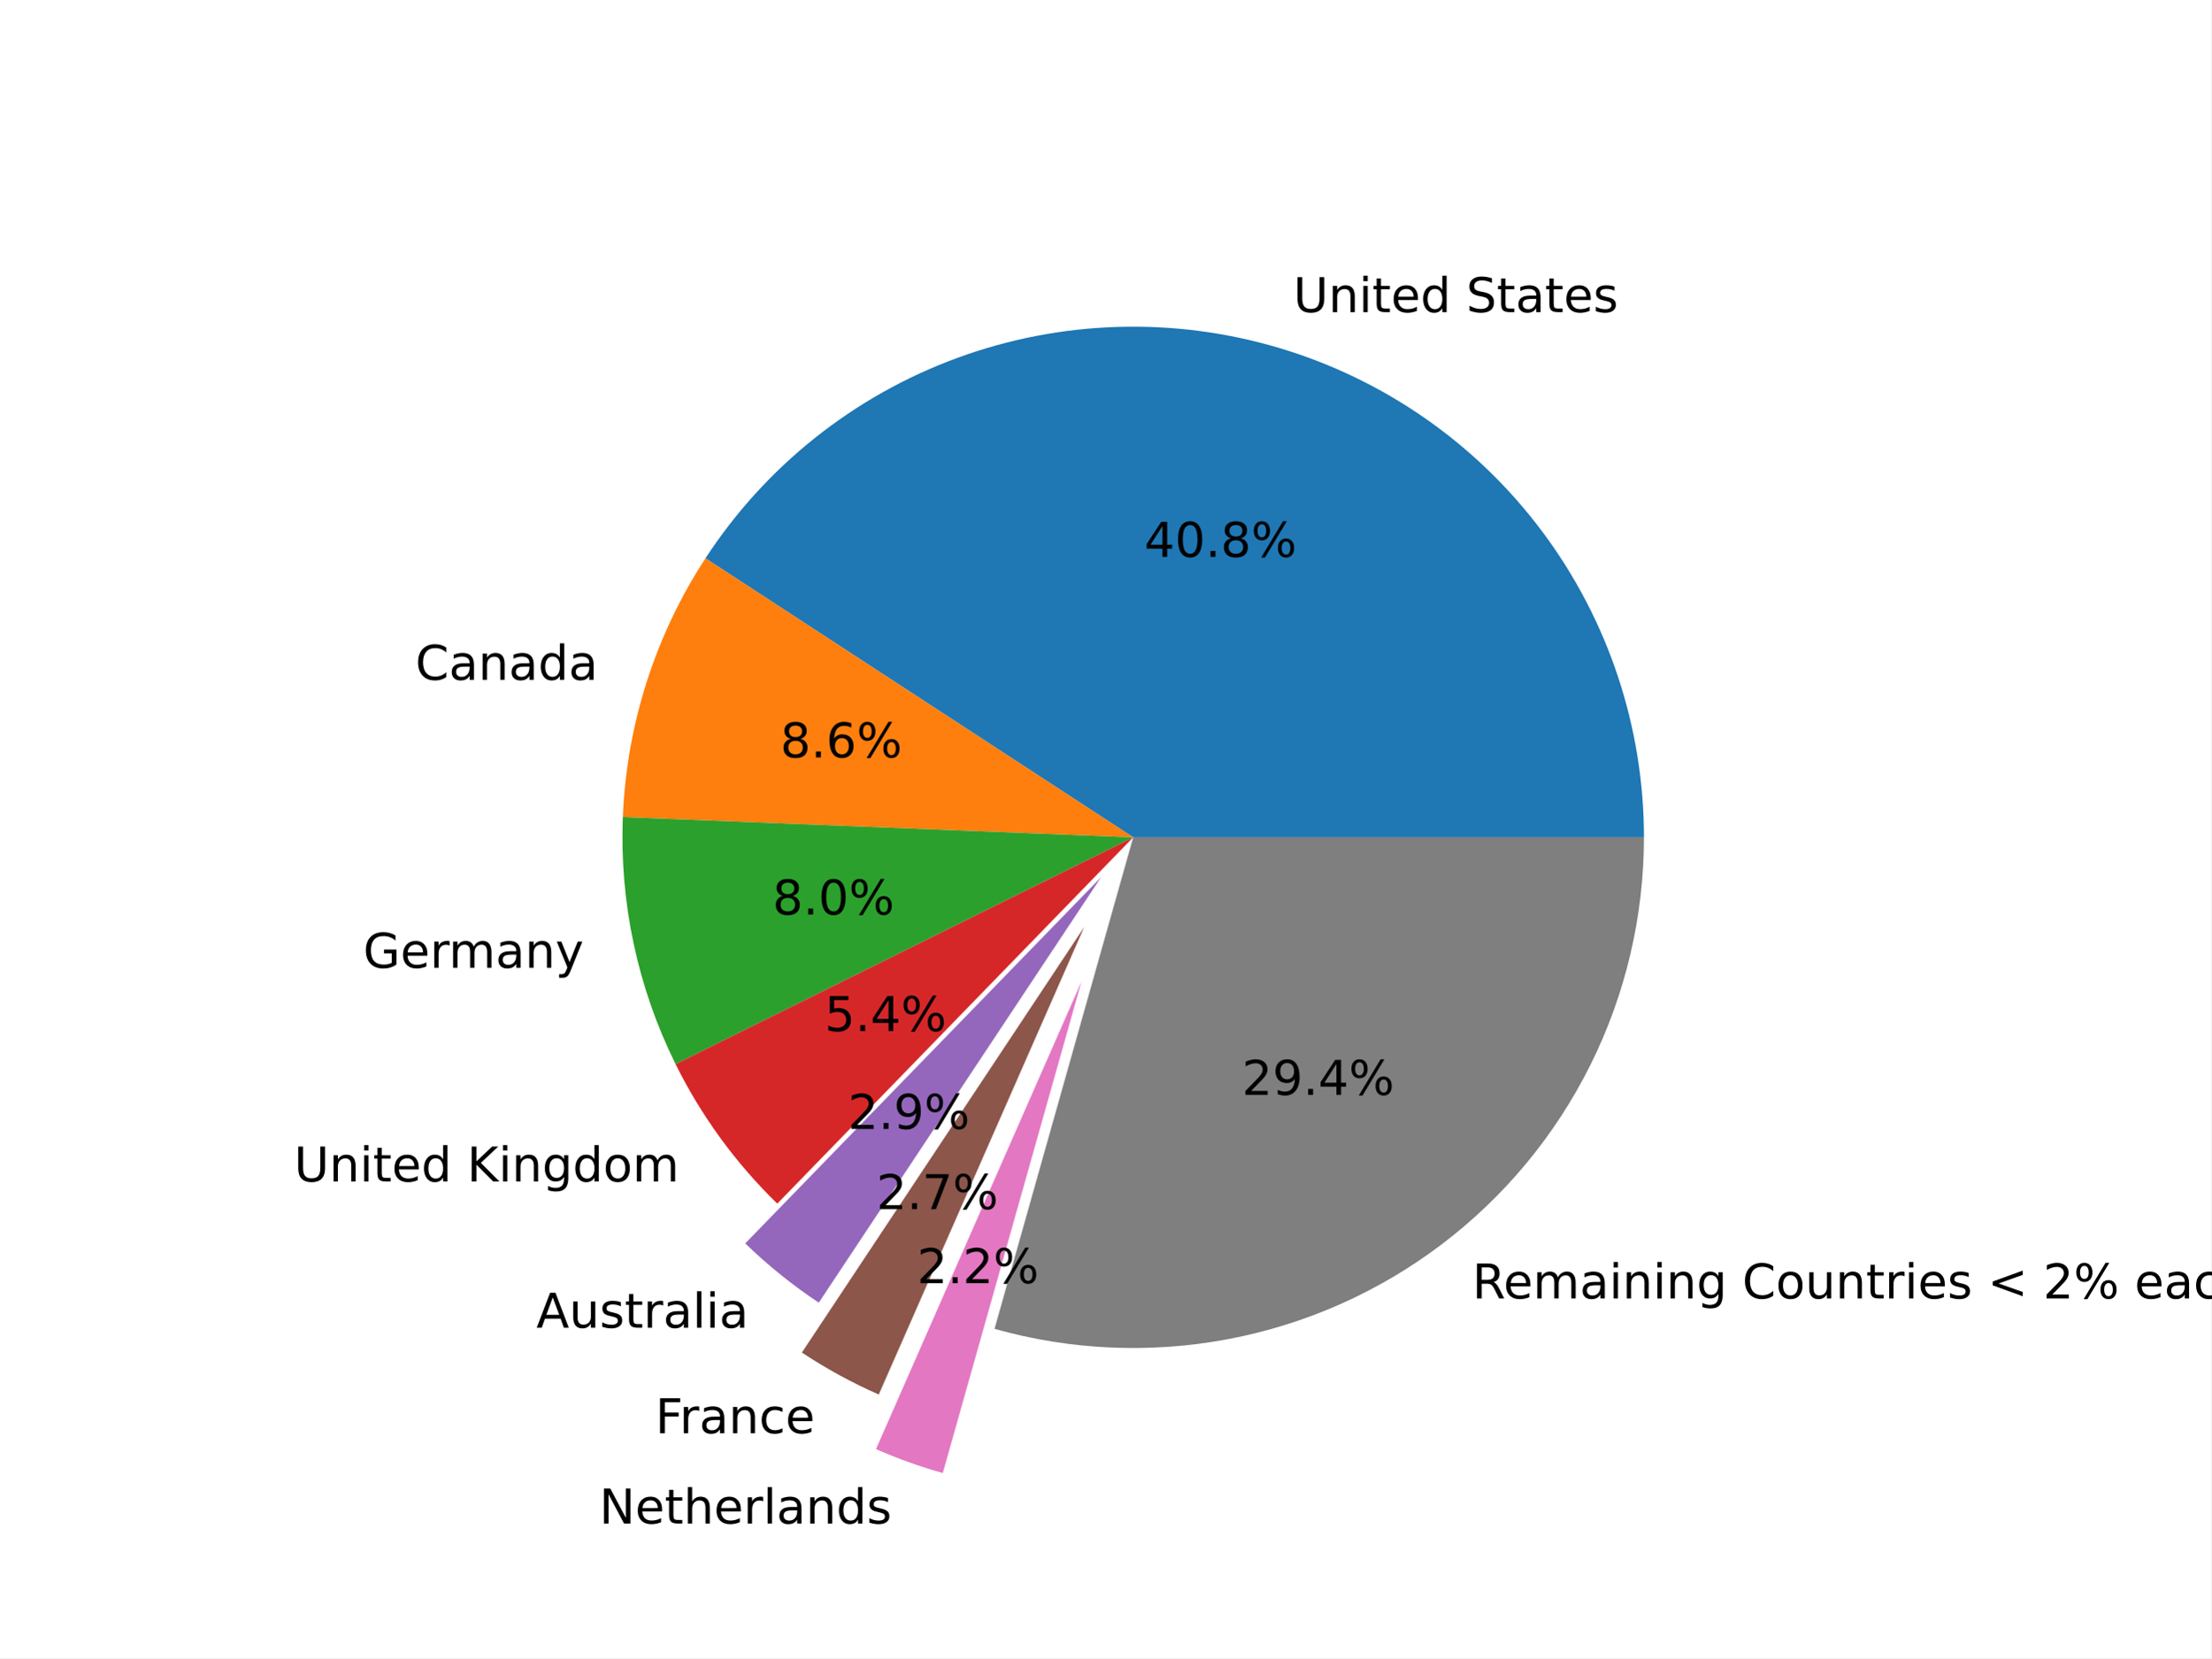
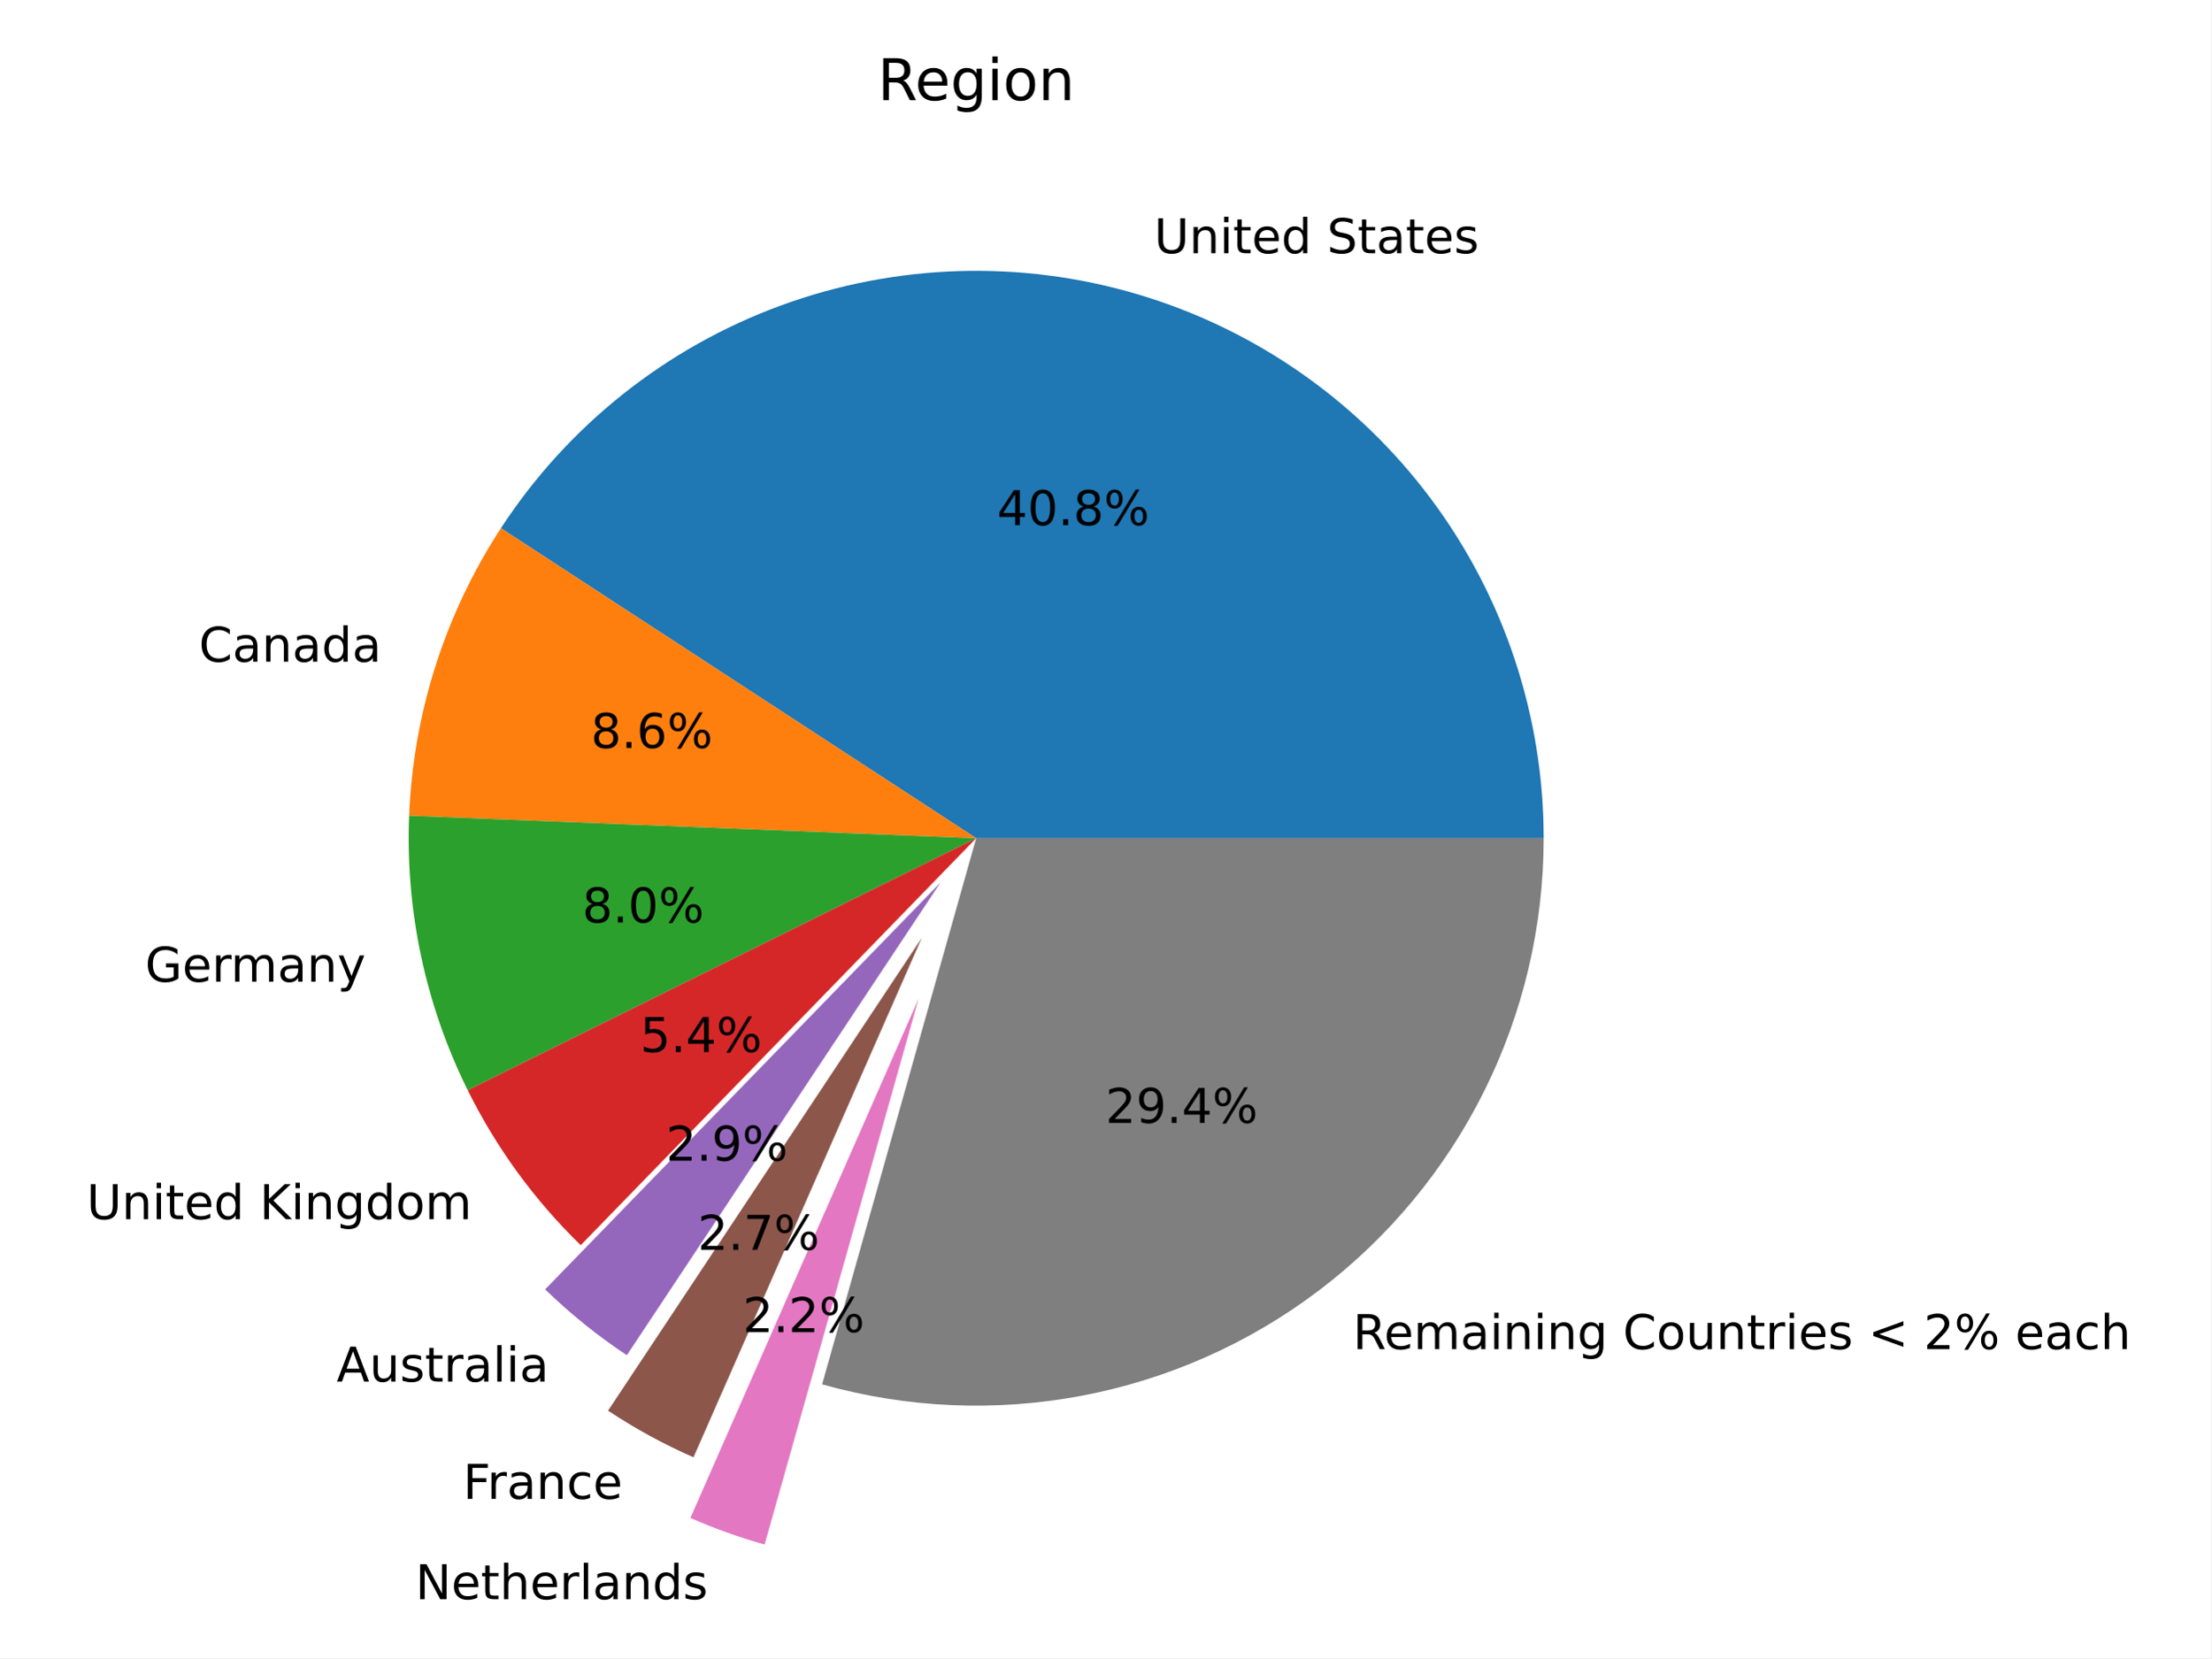
<svg xmlns="http://www.w3.org/2000/svg" xmlns:xlink="http://www.w3.org/1999/xlink" width="460.8pt" height="345.6pt" viewBox="0 0 460.8 345.6" version="1.1">
  <defs>
    <style type="text/css">*{stroke-linejoin: round; stroke-linecap: butt}</style>
  </defs>
  <g id="figure_1">
    <g id="patch_1">
      <path d="M 0 345.6  L 460.8 345.6  L 460.8 0  L 0 0  z " style="fill: #ffffff" />
    </g>
    <g id="axes_1">
      <g id="patch_2">
-         <path d="M 342.605 174.528  C 342.605 151.596 335.194 129.266 321.483 110.885  C 307.772 92.503 288.481 79.035 266.5 72.499  C 244.519 65.962 221.003 66.701 199.476 74.604  C 177.949 82.507 159.541 97.159 147.011 116.365  L 236.16 174.528  L 342.605 174.528  z " style="fill: #1f77b4" />
+         <path d="M 321.703 174.714  C 321.703 149.235 313.47 124.425 298.236 104.002  C 283.002 83.579 261.568 68.615 237.146 61.353  C 212.723 54.09 186.596 54.911 162.678 63.692  C 138.76 72.473 118.308 88.752 104.385 110.091  L 203.436 174.714  L 321.703 174.714  z " style="fill: #1f77b4" />
      </g>
      <g id="patch_3">
-         <path d="M 147.011 116.365  C 141.784 124.376 137.661 133.055 134.754 142.167  C 131.846 151.279 130.179 160.742 129.799 170.3  L 236.16 174.528  L 147.011 116.365  z " style="fill: #ff7f0e" />
+         <path d="M 104.385 110.091  C 98.579 118.992 93.998 128.635 90.767 138.759  C 87.536 148.883 85.685 159.397 85.262 170.016  L 203.436 174.714  L 104.385 110.091  z " style="fill: #ff7f0e" />
      </g>
      <g id="patch_4">
-         <path d="M 129.799 170.3  C 129.446 179.172 130.205 188.055 132.058 196.739  C 133.911 205.424 136.844 213.842 140.787 221.798  L 236.16 174.528  L 129.799 170.3  z " style="fill: #2ca02c" />
+         <path d="M 85.262 170.016  C 84.87 179.874 85.714 189.743 87.772 199.392  C 89.831 209.041 93.089 218.395 97.471 227.234  L 203.436 174.714  L 85.262 170.016  z " style="fill: #2ca02c" />
      </g>
      <g id="patch_5">
-         <path d="M 140.787 221.798  C 143.465 227.201 146.597 232.366 150.149 237.238  C 153.701 242.11 157.661 246.672 161.985 250.873  L 236.16 174.528  L 140.787 221.798  z " style="fill: #d62728" />
+         <path d="M 97.471 227.234  C 100.446 233.237 103.925 238.976 107.872 244.389  C 111.819 249.802 116.218 254.87 121.023 259.539  L 203.436 174.714  L 97.471 227.234  z " style="fill: #d62728" />
      </g>
      <g id="patch_6">
-         <path d="M 155.306 259.161  C 157.663 261.451 160.125 263.631 162.683 265.693  C 165.242 267.756 167.895 269.698 170.634 271.515  L 229.48 182.816  L 155.306 259.161  z " style="fill: #9467bd" />
+         <path d="M 113.602 268.747  C 116.221 271.291 118.956 273.713 121.799 276.004  C 124.642 278.296 127.59 280.454 130.632 282.473  L 196.015 183.922  L 113.602 268.747  z " style="fill: #9467bd" />
      </g>
      <g id="patch_7">
-         <path d="M 167.109 281.911  C 169.649 283.596 172.259 285.171 174.934 286.632  C 177.609 288.093 180.345 289.438 183.135 290.664  L 225.956 193.212  L 167.109 281.911  z " style="fill: #8c564b" />
+         <path d="M 126.716 294.024  C 129.538 295.896 132.438 297.646 135.41 299.269  C 138.382 300.892 141.422 302.386 144.522 303.748  L 192.098 195.473  L 126.716 294.024  z " style="fill: #8c564b" />
      </g>
      <g id="patch_8">
-         <path d="M 182.555 302.037  C 184.814 303.03 187.107 303.944 189.43 304.777  C 191.752 305.61 194.103 306.363 196.478 307.032  L 225.376 204.585  L 182.555 302.037  z " style="fill: #e377c2" />
+         <path d="M 143.878 316.385  C 146.388 317.488 148.935 318.503 151.516 319.429  C 154.096 320.355 156.708 321.191 159.347 321.935  L 191.454 208.11  L 143.878 316.385  z " style="fill: #e377c2" />
      </g>
      <g id="patch_9">
-         <path d="M 207.262 276.975  C 223.089 281.439 239.737 282.176 255.897 279.127  C 272.056 276.078 287.291 269.325 300.403 259.4  C 313.515 249.475 324.151 236.645 331.472 221.921  C 338.794 207.196 342.605 190.973 342.605 174.528  L 236.16 174.528  L 207.262 276.975  z " style="fill: #7f7f7f" />
+         <path d="M 171.328 288.539  C 188.913 293.5 207.411 294.318 225.365 290.93  C 243.319 287.543 260.247 280.04 274.815 269.012  C 289.383 257.985 301.199 243.73 309.334 227.37  C 317.469 211.01 321.703 192.985 321.703 174.714  L 203.436 174.714  L 171.328 288.539  z " style="fill: #7f7f7f" />
      </g>
      <g id="matplotlib.axis_1" />
      <g id="matplotlib.axis_2" />
      <g id="text_1">
-         <g transform="translate(269.5338 65.05509) scale(0.1 -0.1)">
+         <g transform="translate(240.5167 52.77588) scale(0.1 -0.1)">
          <defs>
            <path id="DejaVuSans-55" d="M 556 4666  L 1191 4666  L 1191 1831  Q 1191 1081 1462 751  Q 1734 422 2344 422  Q 2950 422 3222 751  Q 3494 1081 3494 1831  L 3494 4666  L 4128 4666  L 4128 1753  Q 4128 841 3676 375  Q 3225 -91 2344 -91  Q 1459 -91 1007 375  Q 556 841 556 1753  L 556 4666  z " transform="scale(0.015625)" />
            <path id="DejaVuSans-6e" d="M 3513 2113  L 3513 0  L 2938 0  L 2938 2094  Q 2938 2591 2744 2837  Q 2550 3084 2163 3084  Q 1697 3084 1428 2787  Q 1159 2491 1159 1978  L 1159 0  L 581 0  L 581 3500  L 1159 3500  L 1159 2956  Q 1366 3272 1645 3428  Q 1925 3584 2291 3584  Q 2894 3584 3203 3211  Q 3513 2838 3513 2113  z " transform="scale(0.015625)" />
            <path id="DejaVuSans-69" d="M 603 3500  L 1178 3500  L 1178 0  L 603 0  L 603 3500  z M 603 4863  L 1178 4863  L 1178 4134  L 603 4134  L 603 4863  z " transform="scale(0.015625)" />
            <path id="DejaVuSans-74" d="M 1172 4494  L 1172 3500  L 2356 3500  L 2356 3053  L 1172 3053  L 1172 1153  Q 1172 725 1289 603  Q 1406 481 1766 481  L 2356 481  L 2356 0  L 1766 0  Q 1100 0 847 248  Q 594 497 594 1153  L 594 3053  L 172 3053  L 172 3500  L 594 3500  L 594 4494  L 1172 4494  z " transform="scale(0.015625)" />
            <path id="DejaVuSans-65" d="M 3597 1894  L 3597 1613  L 953 1613  Q 991 1019 1311 708  Q 1631 397 2203 397  Q 2534 397 2845 478  Q 3156 559 3463 722  L 3463 178  Q 3153 47 2828 -22  Q 2503 -91 2169 -91  Q 1331 -91 842 396  Q 353 884 353 1716  Q 353 2575 817 3079  Q 1281 3584 2069 3584  Q 2775 3584 3186 3129  Q 3597 2675 3597 1894  z M 3022 2063  Q 3016 2534 2758 2815  Q 2500 3097 2075 3097  Q 1594 3097 1305 2825  Q 1016 2553 972 2059  L 3022 2063  z " transform="scale(0.015625)" />
            <path id="DejaVuSans-64" d="M 2906 2969  L 2906 4863  L 3481 4863  L 3481 0  L 2906 0  L 2906 525  Q 2725 213 2448 61  Q 2172 -91 1784 -91  Q 1150 -91 751 415  Q 353 922 353 1747  Q 353 2572 751 3078  Q 1150 3584 1784 3584  Q 2172 3584 2448 3432  Q 2725 3281 2906 2969  z M 947 1747  Q 947 1113 1208 752  Q 1469 391 1925 391  Q 2381 391 2643 752  Q 2906 1113 2906 1747  Q 2906 2381 2643 2742  Q 2381 3103 1925 3103  Q 1469 3103 1208 2742  Q 947 2381 947 1747  z " transform="scale(0.015625)" />
            <path id="DejaVuSans-20" transform="scale(0.015625)" />
            <path id="DejaVuSans-53" d="M 3425 4513  L 3425 3897  Q 3066 4069 2747 4153  Q 2428 4238 2131 4238  Q 1616 4238 1336 4038  Q 1056 3838 1056 3469  Q 1056 3159 1242 3001  Q 1428 2844 1947 2747  L 2328 2669  Q 3034 2534 3370 2195  Q 3706 1856 3706 1288  Q 3706 609 3251 259  Q 2797 -91 1919 -91  Q 1588 -91 1214 -16  Q 841 59 441 206  L 441 856  Q 825 641 1194 531  Q 1563 422 1919 422  Q 2459 422 2753 634  Q 3047 847 3047 1241  Q 3047 1584 2836 1778  Q 2625 1972 2144 2069  L 1759 2144  Q 1053 2284 737 2584  Q 422 2884 422 3419  Q 422 4038 858 4394  Q 1294 4750 2059 4750  Q 2388 4750 2728 4690  Q 3069 4631 3425 4513  z " transform="scale(0.015625)" />
            <path id="DejaVuSans-61" d="M 2194 1759  Q 1497 1759 1228 1600  Q 959 1441 959 1056  Q 959 750 1161 570  Q 1363 391 1709 391  Q 2188 391 2477 730  Q 2766 1069 2766 1631  L 2766 1759  L 2194 1759  z M 3341 1997  L 3341 0  L 2766 0  L 2766 531  Q 2569 213 2275 61  Q 1981 -91 1556 -91  Q 1019 -91 701 211  Q 384 513 384 1019  Q 384 1609 779 1909  Q 1175 2209 1959 2209  L 2766 2209  L 2766 2266  Q 2766 2663 2505 2880  Q 2244 3097 1772 3097  Q 1472 3097 1187 3025  Q 903 2953 641 2809  L 641 3341  Q 956 3463 1253 3523  Q 1550 3584 1831 3584  Q 2591 3584 2966 3190  Q 3341 2797 3341 1997  z " transform="scale(0.015625)" />
            <path id="DejaVuSans-73" d="M 2834 3397  L 2834 2853  Q 2591 2978 2328 3040  Q 2066 3103 1784 3103  Q 1356 3103 1142 2972  Q 928 2841 928 2578  Q 928 2378 1081 2264  Q 1234 2150 1697 2047  L 1894 2003  Q 2506 1872 2764 1633  Q 3022 1394 3022 966  Q 3022 478 2636 193  Q 2250 -91 1575 -91  Q 1294 -91 989 -36  Q 684 19 347 128  L 347 722  Q 666 556 975 473  Q 1284 391 1588 391  Q 1994 391 2212 530  Q 2431 669 2431 922  Q 2431 1156 2273 1281  Q 2116 1406 1581 1522  L 1381 1569  Q 847 1681 609 1914  Q 372 2147 372 2553  Q 372 3047 722 3315  Q 1072 3584 1716 3584  Q 2034 3584 2315 3537  Q 2597 3491 2834 3397  z " transform="scale(0.015625)" />
          </defs>
          <use xlink:href="#DejaVuSans-55" />
          <use xlink:href="#DejaVuSans-6e" x="73.193" />
          <use xlink:href="#DejaVuSans-69" x="136.572" />
          <use xlink:href="#DejaVuSans-74" x="164.355" />
          <use xlink:href="#DejaVuSans-65" x="203.564" />
          <use xlink:href="#DejaVuSans-64" x="265.088" />
          <use xlink:href="#DejaVuSans-20" x="328.564" />
          <use xlink:href="#DejaVuSans-53" x="360.352" />
          <use xlink:href="#DejaVuSans-74" x="423.828" />
          <use xlink:href="#DejaVuSans-61" x="463.037" />
          <use xlink:href="#DejaVuSans-74" x="524.316" />
          <use xlink:href="#DejaVuSans-65" x="563.525" />
          <use xlink:href="#DejaVuSans-73" x="625.049" />
        </g>
      </g>
      <g id="text_2">
-         <g transform="translate(238.4803 116.0698) scale(0.1 -0.1)">
+         <g transform="translate(207.7783 109.4565) scale(0.1 -0.1)">
          <defs>
            <path id="DejaVuSans-34" d="M 2419 4116  L 825 1625  L 2419 1625  L 2419 4116  z M 2253 4666  L 3047 4666  L 3047 1625  L 3713 1625  L 3713 1100  L 3047 1100  L 3047 0  L 2419 0  L 2419 1100  L 313 1100  L 313 1709  L 2253 4666  z " transform="scale(0.015625)" />
            <path id="DejaVuSans-30" d="M 2034 4250  Q 1547 4250 1301 3770  Q 1056 3291 1056 2328  Q 1056 1369 1301 889  Q 1547 409 2034 409  Q 2525 409 2770 889  Q 3016 1369 3016 2328  Q 3016 3291 2770 3770  Q 2525 4250 2034 4250  z M 2034 4750  Q 2819 4750 3233 4129  Q 3647 3509 3647 2328  Q 3647 1150 3233 529  Q 2819 -91 2034 -91  Q 1250 -91 836 529  Q 422 1150 422 2328  Q 422 3509 836 4129  Q 1250 4750 2034 4750  z " transform="scale(0.015625)" />
            <path id="DejaVuSans-2e" d="M 684 794  L 1344 794  L 1344 0  L 684 0  L 684 794  z " transform="scale(0.015625)" />
            <path id="DejaVuSans-38" d="M 2034 2216  Q 1584 2216 1326 1975  Q 1069 1734 1069 1313  Q 1069 891 1326 650  Q 1584 409 2034 409  Q 2484 409 2743 651  Q 3003 894 3003 1313  Q 3003 1734 2745 1975  Q 2488 2216 2034 2216  z M 1403 2484  Q 997 2584 770 2862  Q 544 3141 544 3541  Q 544 4100 942 4425  Q 1341 4750 2034 4750  Q 2731 4750 3128 4425  Q 3525 4100 3525 3541  Q 3525 3141 3298 2862  Q 3072 2584 2669 2484  Q 3125 2378 3379 2068  Q 3634 1759 3634 1313  Q 3634 634 3220 271  Q 2806 -91 2034 -91  Q 1263 -91 848 271  Q 434 634 434 1313  Q 434 1759 690 2068  Q 947 2378 1403 2484  z M 1172 3481  Q 1172 3119 1398 2916  Q 1625 2713 2034 2713  Q 2441 2713 2670 2916  Q 2900 3119 2900 3481  Q 2900 3844 2670 4047  Q 2441 4250 2034 4250  Q 1625 4250 1398 4047  Q 1172 3844 1172 3481  z " transform="scale(0.015625)" />
            <path id="DejaVuSans-25" d="M 4653 2053  Q 4381 2053 4226 1822  Q 4072 1591 4072 1178  Q 4072 772 4226 539  Q 4381 306 4653 306  Q 4919 306 5073 539  Q 5228 772 5228 1178  Q 5228 1588 5073 1820  Q 4919 2053 4653 2053  z M 4653 2450  Q 5147 2450 5437 2106  Q 5728 1763 5728 1178  Q 5728 594 5436 251  Q 5144 -91 4653 -91  Q 4153 -91 3862 251  Q 3572 594 3572 1178  Q 3572 1766 3864 2108  Q 4156 2450 4653 2450  z M 1428 4353  Q 1159 4353 1004 4120  Q 850 3888 850 3481  Q 850 3069 1003 2837  Q 1156 2606 1428 2606  Q 1700 2606 1854 2837  Q 2009 3069 2009 3481  Q 2009 3884 1853 4118  Q 1697 4353 1428 4353  z M 4250 4750  L 4750 4750  L 1831 -91  L 1331 -91  L 4250 4750  z M 1428 4750  Q 1922 4750 2215 4408  Q 2509 4066 2509 3481  Q 2509 2891 2217 2550  Q 1925 2209 1428 2209  Q 931 2209 642 2551  Q 353 2894 353 3481  Q 353 4063 643 4406  Q 934 4750 1428 4750  z " transform="scale(0.015625)" />
          </defs>
          <use xlink:href="#DejaVuSans-34" />
          <use xlink:href="#DejaVuSans-30" x="63.623" />
          <use xlink:href="#DejaVuSans-2e" x="127.246" />
          <use xlink:href="#DejaVuSans-38" x="159.033" />
          <use xlink:href="#DejaVuSans-25" x="222.656" />
        </g>
      </g>
      <g id="text_3">
-         <g transform="translate(86.55974 141.6905) scale(0.1 -0.1)">
+         <g transform="translate(41.44687 137.9228) scale(0.1 -0.1)">
          <defs>
            <path id="DejaVuSans-43" d="M 4122 4306  L 4122 3641  Q 3803 3938 3442 4084  Q 3081 4231 2675 4231  Q 1875 4231 1450 3742  Q 1025 3253 1025 2328  Q 1025 1406 1450 917  Q 1875 428 2675 428  Q 3081 428 3442 575  Q 3803 722 4122 1019  L 4122 359  Q 3791 134 3420 21  Q 3050 -91 2638 -91  Q 1578 -91 968 557  Q 359 1206 359 2328  Q 359 3453 968 4101  Q 1578 4750 2638 4750  Q 3056 4750 3426 4639  Q 3797 4528 4122 4306  z " transform="scale(0.015625)" />
          </defs>
          <use xlink:href="#DejaVuSans-43" />
          <use xlink:href="#DejaVuSans-61" x="69.824" />
          <use xlink:href="#DejaVuSans-6e" x="131.104" />
          <use xlink:href="#DejaVuSans-61" x="194.482" />
          <use xlink:href="#DejaVuSans-64" x="255.762" />
          <use xlink:href="#DejaVuSans-61" x="319.238" />
        </g>
      </g>
      <g id="text_4">
-         <g transform="translate(162.6138 157.8709) scale(0.1 -0.1)">
+         <g transform="translate(123.1323 155.9003) scale(0.1 -0.1)">
          <defs>
            <path id="DejaVuSans-36" d="M 2113 2584  Q 1688 2584 1439 2293  Q 1191 2003 1191 1497  Q 1191 994 1439 701  Q 1688 409 2113 409  Q 2538 409 2786 701  Q 3034 994 3034 1497  Q 3034 2003 2786 2293  Q 2538 2584 2113 2584  z M 3366 4563  L 3366 3988  Q 3128 4100 2886 4159  Q 2644 4219 2406 4219  Q 1781 4219 1451 3797  Q 1122 3375 1075 2522  Q 1259 2794 1537 2939  Q 1816 3084 2150 3084  Q 2853 3084 3261 2657  Q 3669 2231 3669 1497  Q 3669 778 3244 343  Q 2819 -91 2113 -91  Q 1303 -91 875 529  Q 447 1150 447 2328  Q 447 3434 972 4092  Q 1497 4750 2381 4750  Q 2619 4750 2861 4703  Q 3103 4656 3366 4563  z " transform="scale(0.015625)" />
          </defs>
          <use xlink:href="#DejaVuSans-38" />
          <use xlink:href="#DejaVuSans-2e" x="63.623" />
          <use xlink:href="#DejaVuSans-36" x="95.41" />
          <use xlink:href="#DejaVuSans-25" x="159.033" />
        </g>
      </g>
      <g id="text_5">
-         <g transform="translate(75.68566 201.7197) scale(0.1 -0.1)">
+         <g transform="translate(30.24351 204.6192) scale(0.1 -0.1)">
          <defs>
            <path id="DejaVuSans-47" d="M 3809 666  L 3809 1919  L 2778 1919  L 2778 2438  L 4434 2438  L 4434 434  Q 4069 175 3628 42  Q 3188 -91 2688 -91  Q 1594 -91 976 548  Q 359 1188 359 2328  Q 359 3472 976 4111  Q 1594 4750 2688 4750  Q 3144 4750 3555 4637  Q 3966 4525 4313 4306  L 4313 3634  Q 3963 3931 3569 4081  Q 3175 4231 2741 4231  Q 1884 4231 1454 3753  Q 1025 3275 1025 2328  Q 1025 1384 1454 906  Q 1884 428 2741 428  Q 3075 428 3337 486  Q 3600 544 3809 666  z " transform="scale(0.015625)" />
            <path id="DejaVuSans-72" d="M 2631 2963  Q 2534 3019 2420 3045  Q 2306 3072 2169 3072  Q 1681 3072 1420 2755  Q 1159 2438 1159 1844  L 1159 0  L 581 0  L 581 3500  L 1159 3500  L 1159 2956  Q 1341 3275 1631 3429  Q 1922 3584 2338 3584  Q 2397 3584 2469 3576  Q 2541 3569 2628 3553  L 2631 2963  z " transform="scale(0.015625)" />
            <path id="DejaVuSans-6d" d="M 3328 2828  Q 3544 3216 3844 3400  Q 4144 3584 4550 3584  Q 5097 3584 5394 3201  Q 5691 2819 5691 2113  L 5691 0  L 5113 0  L 5113 2094  Q 5113 2597 4934 2840  Q 4756 3084 4391 3084  Q 3944 3084 3684 2787  Q 3425 2491 3425 1978  L 3425 0  L 2847 0  L 2847 2094  Q 2847 2600 2669 2842  Q 2491 3084 2119 3084  Q 1678 3084 1418 2786  Q 1159 2488 1159 1978  L 1159 0  L 581 0  L 581 3500  L 1159 3500  L 1159 2956  Q 1356 3278 1631 3431  Q 1906 3584 2284 3584  Q 2666 3584 2933 3390  Q 3200 3197 3328 2828  z " transform="scale(0.015625)" />
            <path id="DejaVuSans-79" d="M 2059 -325  Q 1816 -950 1584 -1140  Q 1353 -1331 966 -1331  L 506 -1331  L 506 -850  L 844 -850  Q 1081 -850 1212 -737  Q 1344 -625 1503 -206  L 1606 56  L 191 3500  L 800 3500  L 1894 763  L 2988 3500  L 3597 3500  L 2059 -325  z " transform="scale(0.015625)" />
          </defs>
          <use xlink:href="#DejaVuSans-47" />
          <use xlink:href="#DejaVuSans-65" x="77.49" />
          <use xlink:href="#DejaVuSans-72" x="139.014" />
          <use xlink:href="#DejaVuSans-6d" x="178.377" />
          <use xlink:href="#DejaVuSans-61" x="275.789" />
          <use xlink:href="#DejaVuSans-6e" x="337.068" />
          <use xlink:href="#DejaVuSans-79" x="400.447" />
        </g>
      </g>
      <g id="text_6">
-         <g transform="translate(160.9967 190.6141) scale(0.1 -0.1)">
+         <g transform="translate(121.3356 192.2801) scale(0.1 -0.1)">
          <use xlink:href="#DejaVuSans-38" />
          <use xlink:href="#DejaVuSans-2e" x="63.623" />
          <use xlink:href="#DejaVuSans-30" x="95.41" />
          <use xlink:href="#DejaVuSans-25" x="159.033" />
        </g>
      </g>
      <g id="text_7">
-         <g transform="translate(61.28353 246.2685) scale(0.1 -0.1)">
+         <g transform="translate(18.05153 254.1158) scale(0.1 -0.1)">
          <defs>
            <path id="DejaVuSans-4b" d="M 628 4666  L 1259 4666  L 1259 2694  L 3353 4666  L 4166 4666  L 1850 2491  L 4331 0  L 3500 0  L 1259 2247  L 1259 0  L 628 0  L 628 4666  z " transform="scale(0.015625)" />
            <path id="DejaVuSans-67" d="M 2906 1791  Q 2906 2416 2648 2759  Q 2391 3103 1925 3103  Q 1463 3103 1205 2759  Q 947 2416 947 1791  Q 947 1169 1205 825  Q 1463 481 1925 481  Q 2391 481 2648 825  Q 2906 1169 2906 1791  z M 3481 434  Q 3481 -459 3084 -895  Q 2688 -1331 1869 -1331  Q 1566 -1331 1297 -1286  Q 1028 -1241 775 -1147  L 775 -588  Q 1028 -725 1275 -790  Q 1522 -856 1778 -856  Q 2344 -856 2625 -561  Q 2906 -266 2906 331  L 2906 616  Q 2728 306 2450 153  Q 2172 0 1784 0  Q 1141 0 747 490  Q 353 981 353 1791  Q 353 2603 747 3093  Q 1141 3584 1784 3584  Q 2172 3584 2450 3431  Q 2728 3278 2906 2969  L 2906 3500  L 3481 3500  L 3481 434  z " transform="scale(0.015625)" />
            <path id="DejaVuSans-6f" d="M 1959 3097  Q 1497 3097 1228 2736  Q 959 2375 959 1747  Q 959 1119 1226 758  Q 1494 397 1959 397  Q 2419 397 2687 759  Q 2956 1122 2956 1747  Q 2956 2369 2687 2733  Q 2419 3097 1959 3097  z M 1959 3584  Q 2709 3584 3137 3096  Q 3566 2609 3566 1747  Q 3566 888 3137 398  Q 2709 -91 1959 -91  Q 1206 -91 779 398  Q 353 888 353 1747  Q 353 2609 779 3096  Q 1206 3584 1959 3584  z " transform="scale(0.015625)" />
          </defs>
          <use xlink:href="#DejaVuSans-55" />
          <use xlink:href="#DejaVuSans-6e" x="73.193" />
          <use xlink:href="#DejaVuSans-69" x="136.572" />
          <use xlink:href="#DejaVuSans-74" x="164.355" />
          <use xlink:href="#DejaVuSans-65" x="203.564" />
          <use xlink:href="#DejaVuSans-64" x="265.088" />
          <use xlink:href="#DejaVuSans-20" x="328.564" />
          <use xlink:href="#DejaVuSans-4b" x="360.352" />
          <use xlink:href="#DejaVuSans-69" x="425.928" />
          <use xlink:href="#DejaVuSans-6e" x="453.711" />
          <use xlink:href="#DejaVuSans-67" x="517.09" />
          <use xlink:href="#DejaVuSans-64" x="580.566" />
          <use xlink:href="#DejaVuSans-6f" x="644.043" />
          <use xlink:href="#DejaVuSans-6d" x="705.225" />
        </g>
      </g>
      <g id="text_8">
-         <g transform="translate(171.8509 214.9134) scale(0.1 -0.1)">
+         <g transform="translate(133.3953 219.2783) scale(0.1 -0.1)">
          <defs>
            <path id="DejaVuSans-35" d="M 691 4666  L 3169 4666  L 3169 4134  L 1269 4134  L 1269 2991  Q 1406 3038 1543 3061  Q 1681 3084 1819 3084  Q 2600 3084 3056 2656  Q 3513 2228 3513 1497  Q 3513 744 3044 326  Q 2575 -91 1722 -91  Q 1428 -91 1123 -41  Q 819 9 494 109  L 494 744  Q 775 591 1075 516  Q 1375 441 1709 441  Q 2250 441 2565 725  Q 2881 1009 2881 1497  Q 2881 1984 2565 2268  Q 2250 2553 1709 2553  Q 1456 2553 1204 2497  Q 953 2441 691 2322  L 691 4666  z " transform="scale(0.015625)" />
          </defs>
          <use xlink:href="#DejaVuSans-35" />
          <use xlink:href="#DejaVuSans-2e" x="63.623" />
          <use xlink:href="#DejaVuSans-34" x="95.41" />
          <use xlink:href="#DejaVuSans-25" x="159.033" />
        </g>
      </g>
      <g id="text_9">
-         <g transform="translate(111.7725 276.7404) scale(0.1 -0.1)">
+         <g transform="translate(70.14611 287.972) scale(0.1 -0.1)">
          <defs>
            <path id="DejaVuSans-41" d="M 2188 4044  L 1331 1722  L 3047 1722  L 2188 4044  z M 1831 4666  L 2547 4666  L 4325 0  L 3669 0  L 3244 1197  L 1141 1197  L 716 0  L 50 0  L 1831 4666  z " transform="scale(0.015625)" />
            <path id="DejaVuSans-75" d="M 544 1381  L 544 3500  L 1119 3500  L 1119 1403  Q 1119 906 1312 657  Q 1506 409 1894 409  Q 2359 409 2629 706  Q 2900 1003 2900 1516  L 2900 3500  L 3475 3500  L 3475 0  L 2900 0  L 2900 538  Q 2691 219 2414 64  Q 2138 -91 1772 -91  Q 1169 -91 856 284  Q 544 659 544 1381  z M 1991 3584  L 1991 3584  z " transform="scale(0.015625)" />
            <path id="DejaVuSans-6c" d="M 603 4863  L 1178 4863  L 1178 0  L 603 0  L 603 4863  z " transform="scale(0.015625)" />
          </defs>
          <use xlink:href="#DejaVuSans-41" />
          <use xlink:href="#DejaVuSans-75" x="68.408" />
          <use xlink:href="#DejaVuSans-73" x="131.787" />
          <use xlink:href="#DejaVuSans-74" x="183.887" />
          <use xlink:href="#DejaVuSans-72" x="223.096" />
          <use xlink:href="#DejaVuSans-61" x="264.209" />
          <use xlink:href="#DejaVuSans-6c" x="325.488" />
          <use xlink:href="#DejaVuSans-69" x="353.271" />
          <use xlink:href="#DejaVuSans-61" x="381.055" />
        </g>
      </g>
      <g id="text_10">
-         <g transform="translate(176.6999 235.3016) scale(0.1 -0.1)">
+         <g transform="translate(138.7828 241.9309) scale(0.1 -0.1)">
          <defs>
            <path id="DejaVuSans-32" d="M 1228 531  L 3431 531  L 3431 0  L 469 0  L 469 531  Q 828 903 1448 1529  Q 2069 2156 2228 2338  Q 2531 2678 2651 2914  Q 2772 3150 2772 3378  Q 2772 3750 2511 3984  Q 2250 4219 1831 4219  Q 1534 4219 1204 4116  Q 875 4013 500 3803  L 500 4441  Q 881 4594 1212 4672  Q 1544 4750 1819 4750  Q 2544 4750 2975 4387  Q 3406 4025 3406 3419  Q 3406 3131 3298 2873  Q 3191 2616 2906 2266  Q 2828 2175 2409 1742  Q 1991 1309 1228 531  z " transform="scale(0.015625)" />
            <path id="DejaVuSans-39" d="M 703 97  L 703 672  Q 941 559 1184 500  Q 1428 441 1663 441  Q 2288 441 2617 861  Q 2947 1281 2994 2138  Q 2813 1869 2534 1725  Q 2256 1581 1919 1581  Q 1219 1581 811 2004  Q 403 2428 403 3163  Q 403 3881 828 4315  Q 1253 4750 1959 4750  Q 2769 4750 3195 4129  Q 3622 3509 3622 2328  Q 3622 1225 3098 567  Q 2575 -91 1691 -91  Q 1453 -91 1209 -44  Q 966 3 703 97  z M 1959 2075  Q 2384 2075 2632 2365  Q 2881 2656 2881 3163  Q 2881 3666 2632 3958  Q 2384 4250 1959 4250  Q 1534 4250 1286 3958  Q 1038 3666 1038 3163  Q 1038 2656 1286 2365  Q 1534 2075 1959 2075  z " transform="scale(0.015625)" />
          </defs>
          <use xlink:href="#DejaVuSans-32" />
          <use xlink:href="#DejaVuSans-2e" x="63.623" />
          <use xlink:href="#DejaVuSans-39" x="95.41" />
          <use xlink:href="#DejaVuSans-25" x="159.033" />
        </g>
      </g>
      <g id="text_11">
-         <g transform="translate(136.5771 298.7333) scale(0.1 -0.1)">
+         <g transform="translate(96.48646 312.4076) scale(0.1 -0.1)">
          <defs>
            <path id="DejaVuSans-46" d="M 628 4666  L 3309 4666  L 3309 4134  L 1259 4134  L 1259 2759  L 3109 2759  L 3109 2228  L 1259 2228  L 1259 0  L 628 0  L 628 4666  z " transform="scale(0.015625)" />
            <path id="DejaVuSans-63" d="M 3122 3366  L 3122 2828  Q 2878 2963 2633 3030  Q 2388 3097 2138 3097  Q 1578 3097 1268 2742  Q 959 2388 959 1747  Q 959 1106 1268 751  Q 1578 397 2138 397  Q 2388 397 2633 464  Q 2878 531 3122 666  L 3122 134  Q 2881 22 2623 -34  Q 2366 -91 2075 -91  Q 1284 -91 818 406  Q 353 903 353 1747  Q 353 2603 823 3093  Q 1294 3584 2113 3584  Q 2378 3584 2631 3529  Q 2884 3475 3122 3366  z " transform="scale(0.015625)" />
          </defs>
          <use xlink:href="#DejaVuSans-46" />
          <use xlink:href="#DejaVuSans-72" x="50.27" />
          <use xlink:href="#DejaVuSans-61" x="91.383" />
          <use xlink:href="#DejaVuSans-6e" x="152.662" />
          <use xlink:href="#DejaVuSans-63" x="216.041" />
          <use xlink:href="#DejaVuSans-65" x="271.021" />
        </g>
      </g>
      <g id="text_12">
-         <g transform="translate(182.6403 252.0233) scale(0.1 -0.1)">
+         <g transform="translate(145.383 260.5098) scale(0.1 -0.1)">
          <defs>
            <path id="DejaVuSans-37" d="M 525 4666  L 3525 4666  L 3525 4397  L 1831 0  L 1172 0  L 2766 4134  L 525 4134  L 525 4666  z " transform="scale(0.015625)" />
          </defs>
          <use xlink:href="#DejaVuSans-32" />
          <use xlink:href="#DejaVuSans-2e" x="63.623" />
          <use xlink:href="#DejaVuSans-37" x="95.41" />
          <use xlink:href="#DejaVuSans-25" x="159.033" />
        </g>
      </g>
      <g id="text_13">
-         <g transform="translate(124.8771 317.5555) scale(0.1 -0.1)">
+         <g transform="translate(86.56392 333.3204) scale(0.1 -0.1)">
          <defs>
            <path id="DejaVuSans-4e" d="M 628 4666  L 1478 4666  L 3547 763  L 3547 4666  L 4159 4666  L 4159 0  L 3309 0  L 1241 3903  L 1241 0  L 628 0  L 628 4666  z " transform="scale(0.015625)" />
            <path id="DejaVuSans-68" d="M 3513 2113  L 3513 0  L 2938 0  L 2938 2094  Q 2938 2591 2744 2837  Q 2550 3084 2163 3084  Q 1697 3084 1428 2787  Q 1159 2491 1159 1978  L 1159 0  L 581 0  L 581 4863  L 1159 4863  L 1159 2956  Q 1366 3272 1645 3428  Q 1925 3584 2291 3584  Q 2894 3584 3203 3211  Q 3513 2838 3513 2113  z " transform="scale(0.015625)" />
          </defs>
          <use xlink:href="#DejaVuSans-4e" />
          <use xlink:href="#DejaVuSans-65" x="74.805" />
          <use xlink:href="#DejaVuSans-74" x="136.328" />
          <use xlink:href="#DejaVuSans-68" x="175.537" />
          <use xlink:href="#DejaVuSans-65" x="238.916" />
          <use xlink:href="#DejaVuSans-72" x="300.439" />
          <use xlink:href="#DejaVuSans-6c" x="341.553" />
          <use xlink:href="#DejaVuSans-61" x="369.336" />
          <use xlink:href="#DejaVuSans-6e" x="430.615" />
          <use xlink:href="#DejaVuSans-64" x="493.994" />
          <use xlink:href="#DejaVuSans-73" x="557.471" />
        </g>
      </g>
      <g id="text_14">
-         <g transform="translate(191.1058 267.4598) scale(0.1 -0.1)">
+         <g transform="translate(154.7888 277.6607) scale(0.1 -0.1)">
          <use xlink:href="#DejaVuSans-32" />
          <use xlink:href="#DejaVuSans-2e" x="63.623" />
          <use xlink:href="#DejaVuSans-32" x="95.41" />
          <use xlink:href="#DejaVuSans-25" x="159.033" />
        </g>
      </g>
      <g id="text_15">
-         <g transform="translate(306.8277 270.6468) scale(0.1 -0.1)">
+         <g transform="translate(281.9526 281.2017) scale(0.1 -0.1)">
          <defs>
            <path id="DejaVuSans-52" d="M 2841 2188  Q 3044 2119 3236 1894  Q 3428 1669 3622 1275  L 4263 0  L 3584 0  L 2988 1197  Q 2756 1666 2539 1819  Q 2322 1972 1947 1972  L 1259 1972  L 1259 0  L 628 0  L 628 4666  L 2053 4666  Q 2853 4666 3247 4331  Q 3641 3997 3641 3322  Q 3641 2881 3436 2590  Q 3231 2300 2841 2188  z M 1259 4147  L 1259 2491  L 2053 2491  Q 2509 2491 2742 2702  Q 2975 2913 2975 3322  Q 2975 3731 2742 3939  Q 2509 4147 2053 4147  L 1259 4147  z " transform="scale(0.015625)" />
            <path id="DejaVuSans-3c" d="M 4684 3150  L 1459 2003  L 4684 863  L 4684 294  L 678 1747  L 678 2266  L 4684 3719  L 4684 3150  z " transform="scale(0.015625)" />
          </defs>
          <use xlink:href="#DejaVuSans-52" />
          <use xlink:href="#DejaVuSans-65" x="64.982" />
          <use xlink:href="#DejaVuSans-6d" x="126.506" />
          <use xlink:href="#DejaVuSans-61" x="223.918" />
          <use xlink:href="#DejaVuSans-69" x="285.197" />
          <use xlink:href="#DejaVuSans-6e" x="312.98" />
          <use xlink:href="#DejaVuSans-69" x="376.359" />
          <use xlink:href="#DejaVuSans-6e" x="404.143" />
          <use xlink:href="#DejaVuSans-67" x="467.521" />
          <use xlink:href="#DejaVuSans-20" x="530.998" />
          <use xlink:href="#DejaVuSans-43" x="562.785" />
          <use xlink:href="#DejaVuSans-6f" x="632.609" />
          <use xlink:href="#DejaVuSans-75" x="693.791" />
          <use xlink:href="#DejaVuSans-6e" x="757.17" />
          <use xlink:href="#DejaVuSans-74" x="820.549" />
          <use xlink:href="#DejaVuSans-72" x="859.758" />
          <use xlink:href="#DejaVuSans-69" x="900.871" />
          <use xlink:href="#DejaVuSans-65" x="928.654" />
          <use xlink:href="#DejaVuSans-73" x="990.178" />
          <use xlink:href="#DejaVuSans-20" x="1042.277" />
          <use xlink:href="#DejaVuSans-3c" x="1074.064" />
          <use xlink:href="#DejaVuSans-20" x="1157.854" />
          <use xlink:href="#DejaVuSans-32" x="1189.641" />
          <use xlink:href="#DejaVuSans-25" x="1253.264" />
          <use xlink:href="#DejaVuSans-20" x="1348.283" />
          <use xlink:href="#DejaVuSans-65" x="1380.07" />
          <use xlink:href="#DejaVuSans-61" x="1441.594" />
          <use xlink:href="#DejaVuSans-63" x="1502.873" />
          <use xlink:href="#DejaVuSans-68" x="1557.854" />
        </g>
      </g>
      <g id="text_16">
-         <g transform="translate(258.8224 228.2107) scale(0.1 -0.1)">
+         <g transform="translate(230.3797 234.0524) scale(0.1 -0.1)">
          <use xlink:href="#DejaVuSans-32" />
          <use xlink:href="#DejaVuSans-39" x="63.623" />
          <use xlink:href="#DejaVuSans-2e" x="127.246" />
          <use xlink:href="#DejaVuSans-34" x="159.033" />
          <use xlink:href="#DejaVuSans-25" x="222.656" />
        </g>
      </g>
+       <g id="text_17">
+         <g transform="translate(182.8955 20.88) scale(0.12 -0.12)">
+           <use xlink:href="#DejaVuSans-52" />
+           <use xlink:href="#DejaVuSans-65" x="64.982" />
+           <use xlink:href="#DejaVuSans-67" x="126.506" />
+           <use xlink:href="#DejaVuSans-69" x="189.982" />
+           <use xlink:href="#DejaVuSans-6f" x="217.766" />
+           <use xlink:href="#DejaVuSans-6e" x="278.947" />
+         </g>
+       </g>
    </g>
  </g>
</svg>
